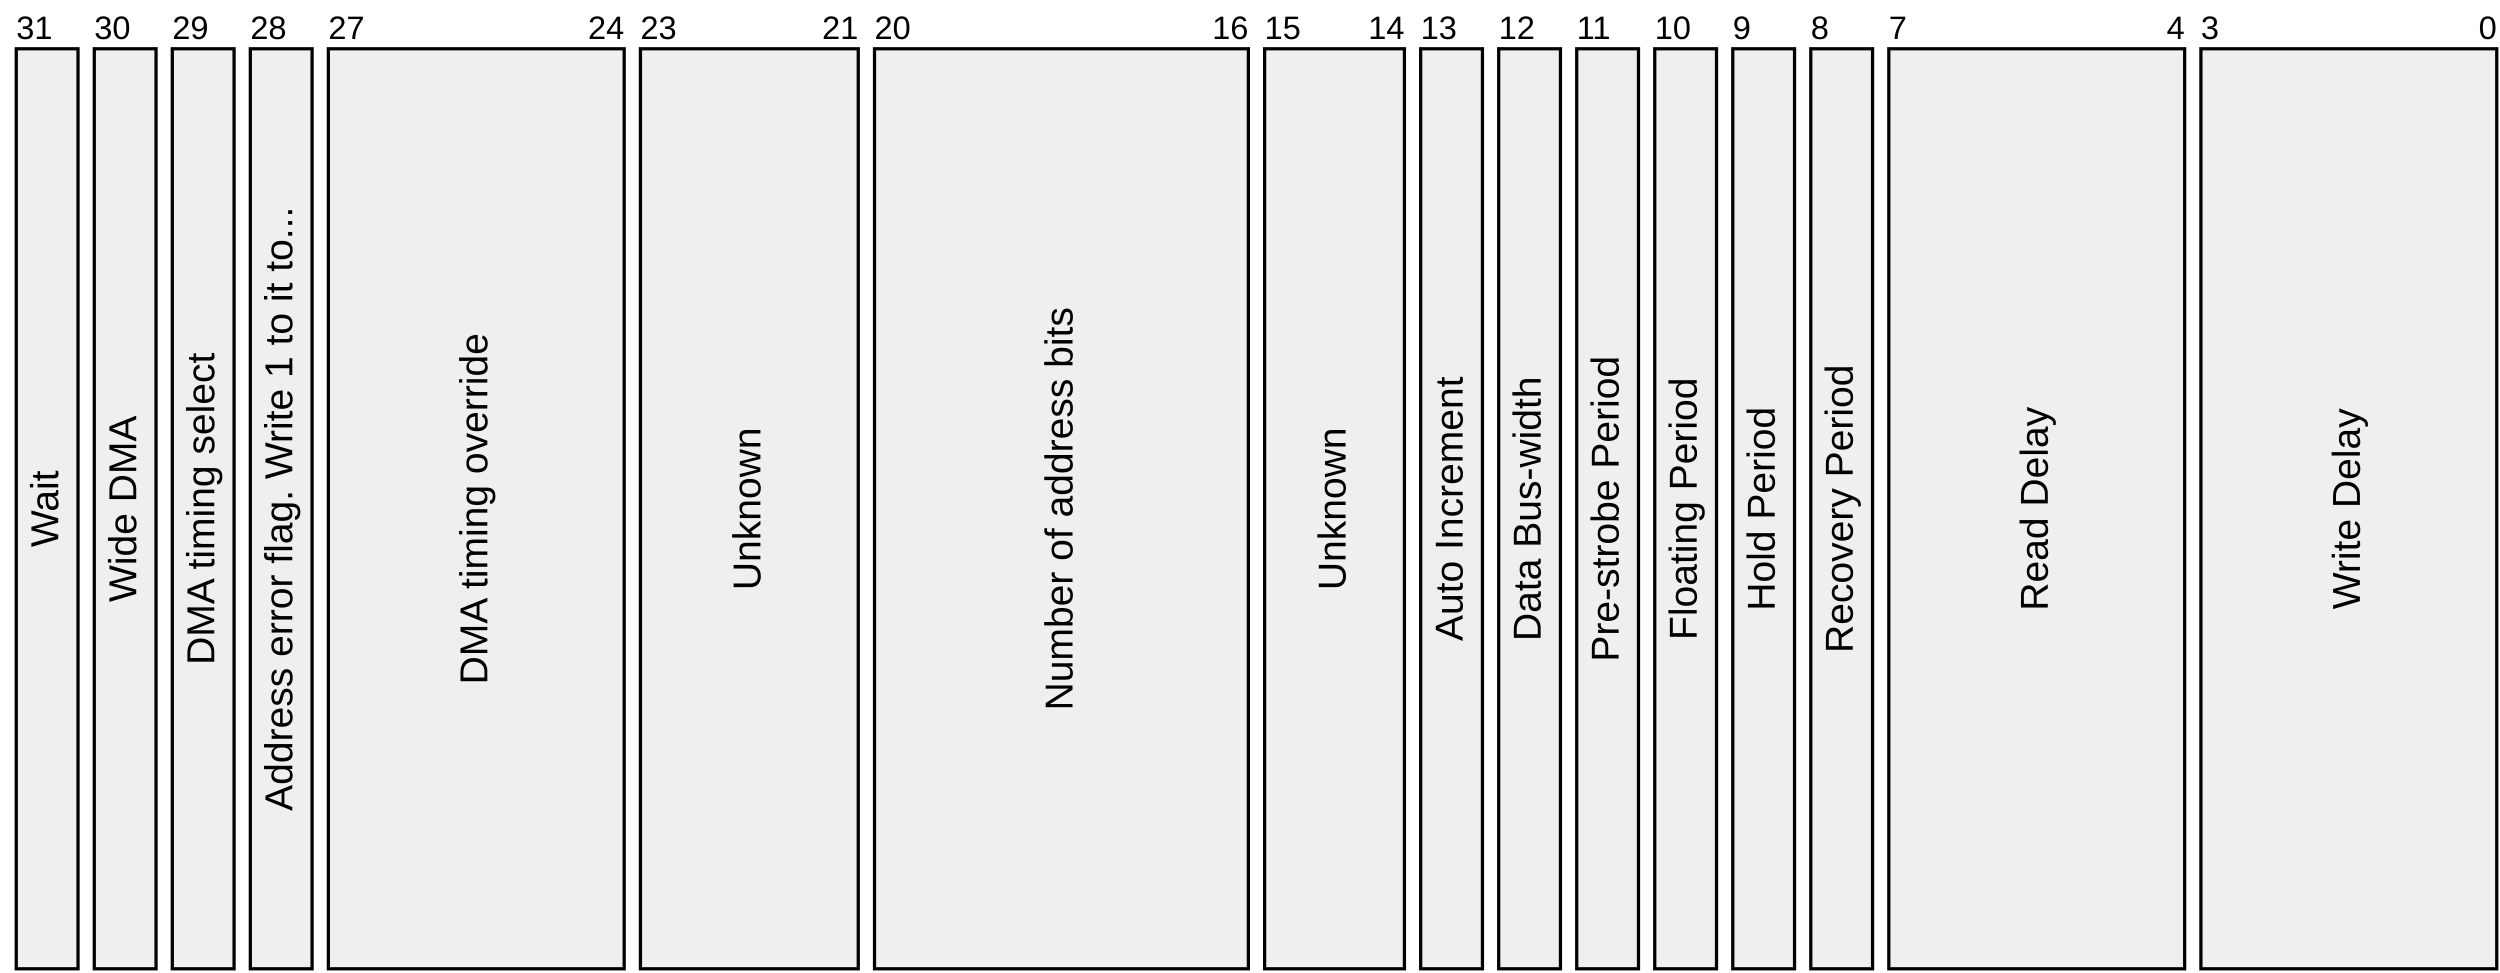
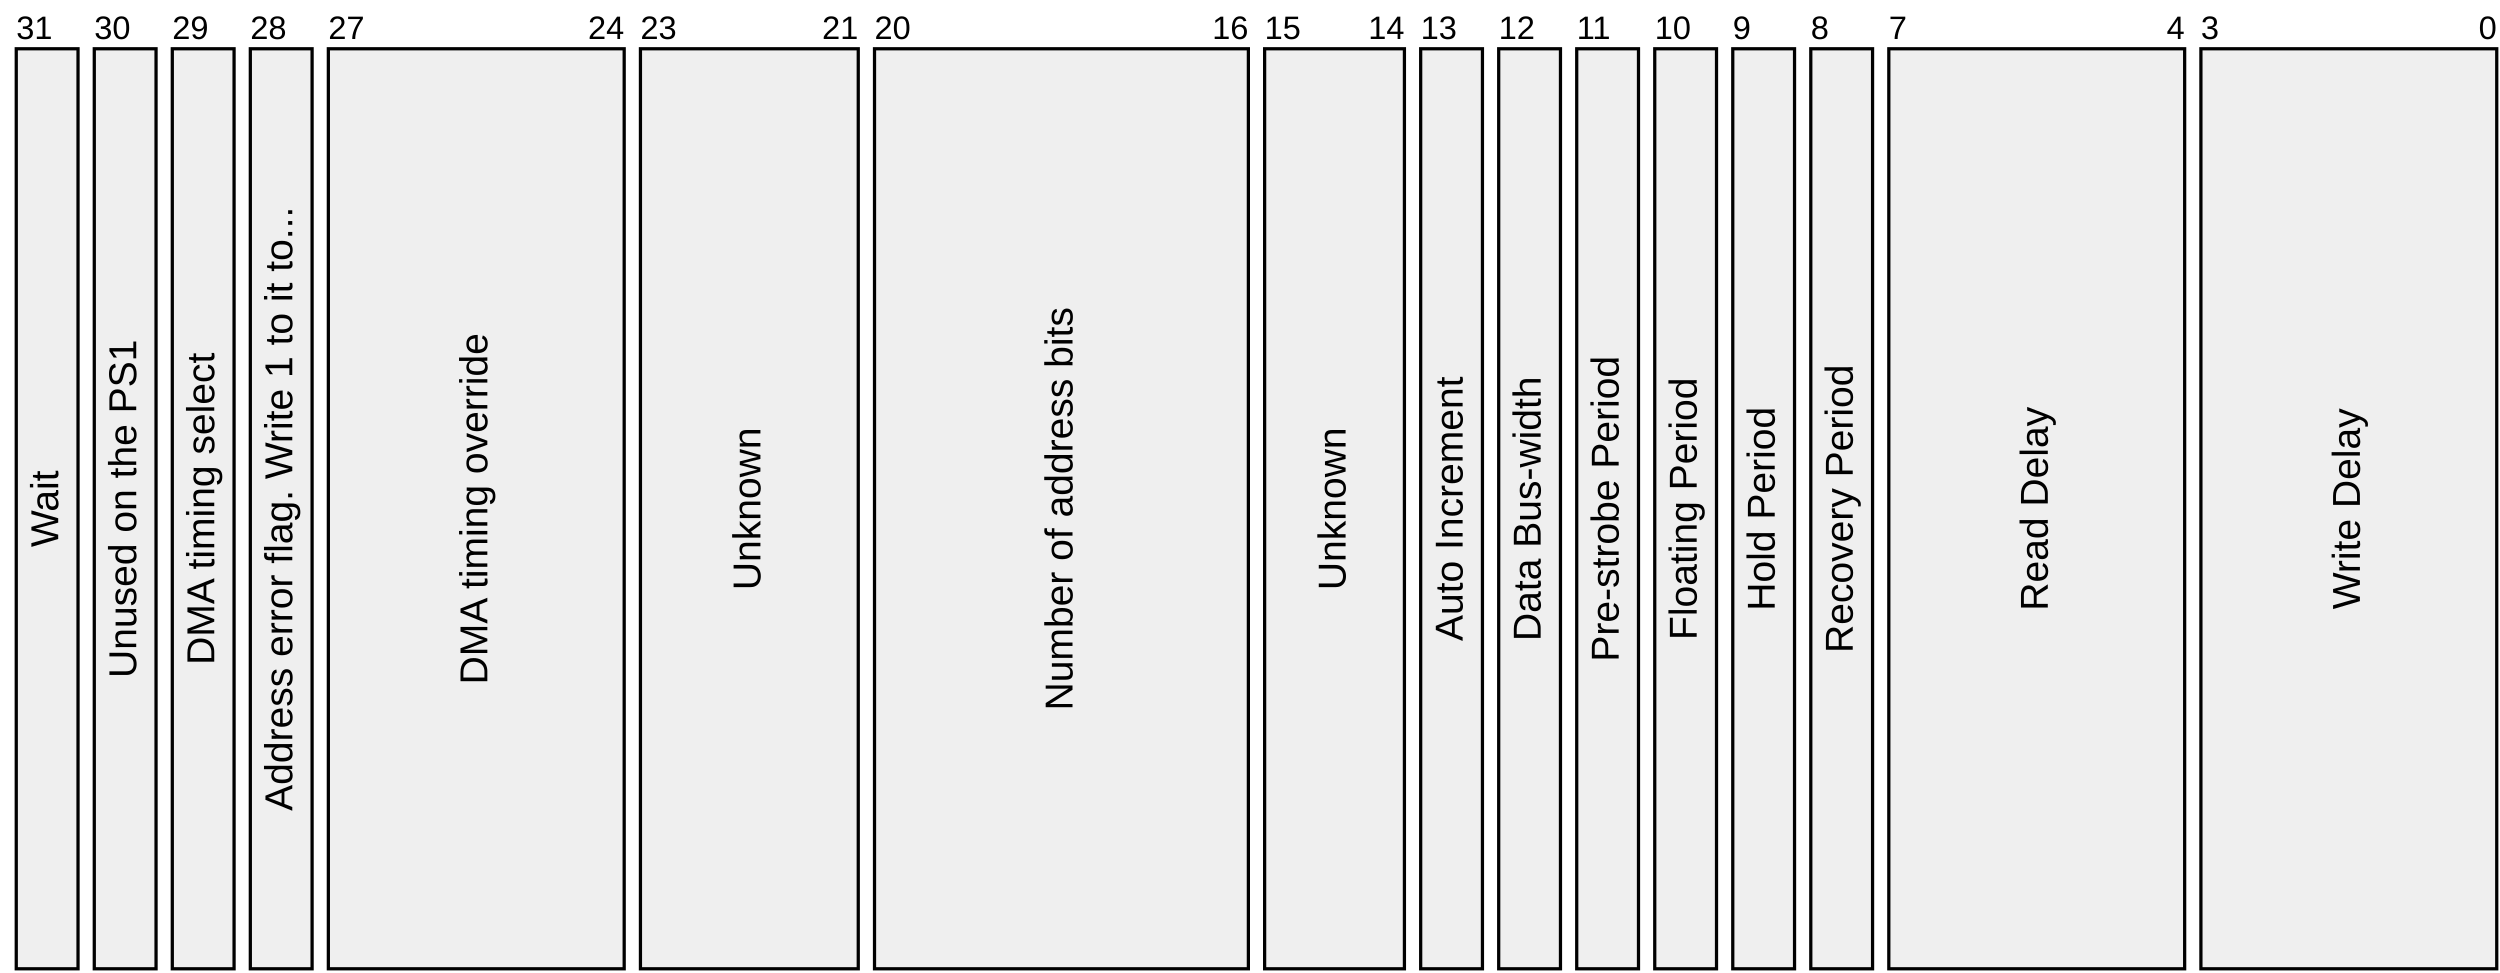
<svg xmlns="http://www.w3.org/2000/svg" width="769" height="299" viewBox="0 0 769 299" style="max-width: 100%; background-color: white;" role="img" aria-label="register bit layout">
  <rect x="677" y="15" width="91" height="283" fill="#efefef" stroke="black" stroke-width="1" />
  <text x="722.5" y="156.5" font-family="&quot;Trebuchet MS&quot;, Verdana, Arial, Helvetica, sans-serif" font-size="12" fill="black" text-anchor="middle" dominant-baseline="middle" transform="rotate(-90,722.5,156.5)">Write Delay</text>
  <text x="677" y="12" font-family="&quot;Trebuchet MS&quot;, Verdana, Arial, Helvetica, sans-serif" font-size="10" fill="black" text-anchor="start">3</text>
  <text x="768" y="12" font-family="&quot;Trebuchet MS&quot;, Verdana, Arial, Helvetica, sans-serif" font-size="10" fill="black" text-anchor="end">0</text>
  <rect x="581" y="15" width="91" height="283" fill="#efefef" stroke="black" stroke-width="1" />
  <text x="626.5" y="156.5" font-family="&quot;Trebuchet MS&quot;, Verdana, Arial, Helvetica, sans-serif" font-size="12" fill="black" text-anchor="middle" dominant-baseline="middle" transform="rotate(-90,626.5,156.5)">Read Delay</text>
  <text x="581" y="12" font-family="&quot;Trebuchet MS&quot;, Verdana, Arial, Helvetica, sans-serif" font-size="10" fill="black" text-anchor="start">7</text>
  <text x="672" y="12" font-family="&quot;Trebuchet MS&quot;, Verdana, Arial, Helvetica, sans-serif" font-size="10" fill="black" text-anchor="end">4</text>
  <rect x="557" y="15" width="19" height="283" fill="#efefef" stroke="black" stroke-width="1" />
  <text x="566.5" y="156.5" font-family="&quot;Trebuchet MS&quot;, Verdana, Arial, Helvetica, sans-serif" font-size="12" fill="black" text-anchor="middle" dominant-baseline="middle" transform="rotate(-90,566.5,156.5)">Recovery Period</text>
  <text x="557" y="12" font-family="&quot;Trebuchet MS&quot;, Verdana, Arial, Helvetica, sans-serif" font-size="10" fill="black" text-anchor="start">8</text>
  <rect x="533" y="15" width="19" height="283" fill="#efefef" stroke="black" stroke-width="1" />
  <text x="542.5" y="156.5" font-family="&quot;Trebuchet MS&quot;, Verdana, Arial, Helvetica, sans-serif" font-size="12" fill="black" text-anchor="middle" dominant-baseline="middle" transform="rotate(-90,542.5,156.5)">Hold Period</text>
  <text x="533" y="12" font-family="&quot;Trebuchet MS&quot;, Verdana, Arial, Helvetica, sans-serif" font-size="10" fill="black" text-anchor="start">9</text>
  <rect x="509" y="15" width="19" height="283" fill="#efefef" stroke="black" stroke-width="1" />
  <text x="518.5" y="156.5" font-family="&quot;Trebuchet MS&quot;, Verdana, Arial, Helvetica, sans-serif" font-size="12" fill="black" text-anchor="middle" dominant-baseline="middle" transform="rotate(-90,518.5,156.5)">Floating Period</text>
  <text x="509" y="12" font-family="&quot;Trebuchet MS&quot;, Verdana, Arial, Helvetica, sans-serif" font-size="10" fill="black" text-anchor="start">10</text>
  <rect x="485" y="15" width="19" height="283" fill="#efefef" stroke="black" stroke-width="1" />
  <text x="494.5" y="156.5" font-family="&quot;Trebuchet MS&quot;, Verdana, Arial, Helvetica, sans-serif" font-size="12" fill="black" text-anchor="middle" dominant-baseline="middle" transform="rotate(-90,494.5,156.5)">Pre-strobe Period</text>
  <text x="485" y="12" font-family="&quot;Trebuchet MS&quot;, Verdana, Arial, Helvetica, sans-serif" font-size="10" fill="black" text-anchor="start">11</text>
  <rect x="461" y="15" width="19" height="283" fill="#efefef" stroke="black" stroke-width="1" />
  <text x="470.5" y="156.5" font-family="&quot;Trebuchet MS&quot;, Verdana, Arial, Helvetica, sans-serif" font-size="12" fill="black" text-anchor="middle" dominant-baseline="middle" transform="rotate(-90,470.5,156.5)">Data Bus-width</text>
  <text x="461" y="12" font-family="&quot;Trebuchet MS&quot;, Verdana, Arial, Helvetica, sans-serif" font-size="10" fill="black" text-anchor="start">12</text>
  <rect x="437" y="15" width="19" height="283" fill="#efefef" stroke="black" stroke-width="1" />
  <text x="446.5" y="156.5" font-family="&quot;Trebuchet MS&quot;, Verdana, Arial, Helvetica, sans-serif" font-size="12" fill="black" text-anchor="middle" dominant-baseline="middle" transform="rotate(-90,446.5,156.5)">Auto Increment</text>
  <text x="437" y="12" font-family="&quot;Trebuchet MS&quot;, Verdana, Arial, Helvetica, sans-serif" font-size="10" fill="black" text-anchor="start">13</text>
  <rect x="389" y="15" width="43" height="283" fill="#efefef" stroke="black" stroke-width="1" />
  <text x="410.5" y="156.5" font-family="&quot;Trebuchet MS&quot;, Verdana, Arial, Helvetica, sans-serif" font-size="12" fill="black" text-anchor="middle" dominant-baseline="middle" transform="rotate(-90,410.5,156.5)">Unknown</text>
  <text x="389" y="12" font-family="&quot;Trebuchet MS&quot;, Verdana, Arial, Helvetica, sans-serif" font-size="10" fill="black" text-anchor="start">15</text>
  <text x="432" y="12" font-family="&quot;Trebuchet MS&quot;, Verdana, Arial, Helvetica, sans-serif" font-size="10" fill="black" text-anchor="end">14</text>
  <rect x="269" y="15" width="115" height="283" fill="#efefef" stroke="black" stroke-width="1" />
  <text x="326.5" y="156.5" font-family="&quot;Trebuchet MS&quot;, Verdana, Arial, Helvetica, sans-serif" font-size="12" fill="black" text-anchor="middle" dominant-baseline="middle" transform="rotate(-90,326.5,156.5)">Number of address bits</text>
  <text x="269" y="12" font-family="&quot;Trebuchet MS&quot;, Verdana, Arial, Helvetica, sans-serif" font-size="10" fill="black" text-anchor="start">20</text>
  <text x="384" y="12" font-family="&quot;Trebuchet MS&quot;, Verdana, Arial, Helvetica, sans-serif" font-size="10" fill="black" text-anchor="end">16</text>
  <rect x="197" y="15" width="67" height="283" fill="#efefef" stroke="black" stroke-width="1" />
  <text x="230.5" y="156.5" font-family="&quot;Trebuchet MS&quot;, Verdana, Arial, Helvetica, sans-serif" font-size="12" fill="black" text-anchor="middle" dominant-baseline="middle" transform="rotate(-90,230.5,156.5)">Unknown</text>
  <text x="197" y="12" font-family="&quot;Trebuchet MS&quot;, Verdana, Arial, Helvetica, sans-serif" font-size="10" fill="black" text-anchor="start">23</text>
  <text x="264" y="12" font-family="&quot;Trebuchet MS&quot;, Verdana, Arial, Helvetica, sans-serif" font-size="10" fill="black" text-anchor="end">21</text>
  <rect x="101" y="15" width="91" height="283" fill="#efefef" stroke="black" stroke-width="1" />
  <text x="146.5" y="156.5" font-family="&quot;Trebuchet MS&quot;, Verdana, Arial, Helvetica, sans-serif" font-size="12" fill="black" text-anchor="middle" dominant-baseline="middle" transform="rotate(-90,146.5,156.5)">DMA timing override</text>
  <text x="101" y="12" font-family="&quot;Trebuchet MS&quot;, Verdana, Arial, Helvetica, sans-serif" font-size="10" fill="black" text-anchor="start">27</text>
  <text x="192" y="12" font-family="&quot;Trebuchet MS&quot;, Verdana, Arial, Helvetica, sans-serif" font-size="10" fill="black" text-anchor="end">24</text>
  <rect x="77" y="15" width="19" height="283" fill="#efefef" stroke="black" stroke-width="1" />
  <text x="86.5" y="156.5" font-family="&quot;Trebuchet MS&quot;, Verdana, Arial, Helvetica, sans-serif" font-size="12" fill="black" text-anchor="middle" dominant-baseline="middle" transform="rotate(-90,86.5,156.5)">Address error flag. Write 1 to it to...</text>
  <text x="77" y="12" font-family="&quot;Trebuchet MS&quot;, Verdana, Arial, Helvetica, sans-serif" font-size="10" fill="black" text-anchor="start">28</text>
  <rect x="53" y="15" width="19" height="283" fill="#efefef" stroke="black" stroke-width="1" />
  <text x="62.5" y="156.5" font-family="&quot;Trebuchet MS&quot;, Verdana, Arial, Helvetica, sans-serif" font-size="12" fill="black" text-anchor="middle" dominant-baseline="middle" transform="rotate(-90,62.5,156.5)">DMA timing select</text>
  <text x="53" y="12" font-family="&quot;Trebuchet MS&quot;, Verdana, Arial, Helvetica, sans-serif" font-size="10" fill="black" text-anchor="start">29</text>
  <rect x="29" y="15" width="19" height="283" fill="#efefef" stroke="black" stroke-width="1" />
-   <text x="38.5" y="156.5" font-family="&quot;Trebuchet MS&quot;, Verdana, Arial, Helvetica, sans-serif" font-size="12" fill="black" text-anchor="middle" dominant-baseline="middle" transform="rotate(-90,38.5,156.5)">Wide DMA</text>
+   <text x="38.5" y="156.5" font-family="&quot;Trebuchet MS&quot;, Verdana, Arial, Helvetica, sans-serif" font-size="12" fill="black" text-anchor="middle" dominant-baseline="middle" transform="rotate(-90,38.5,156.5)">Unused on the PS1</text>
  <text x="29" y="12" font-family="&quot;Trebuchet MS&quot;, Verdana, Arial, Helvetica, sans-serif" font-size="10" fill="black" text-anchor="start">30</text>
  <rect x="5" y="15" width="19" height="283" fill="#efefef" stroke="black" stroke-width="1" />
  <text x="14.5" y="156.5" font-family="&quot;Trebuchet MS&quot;, Verdana, Arial, Helvetica, sans-serif" font-size="12" fill="black" text-anchor="middle" dominant-baseline="middle" transform="rotate(-90,14.5,156.5)">Wait</text>
  <text x="5" y="12" font-family="&quot;Trebuchet MS&quot;, Verdana, Arial, Helvetica, sans-serif" font-size="10" fill="black" text-anchor="start">31</text>
</svg>
